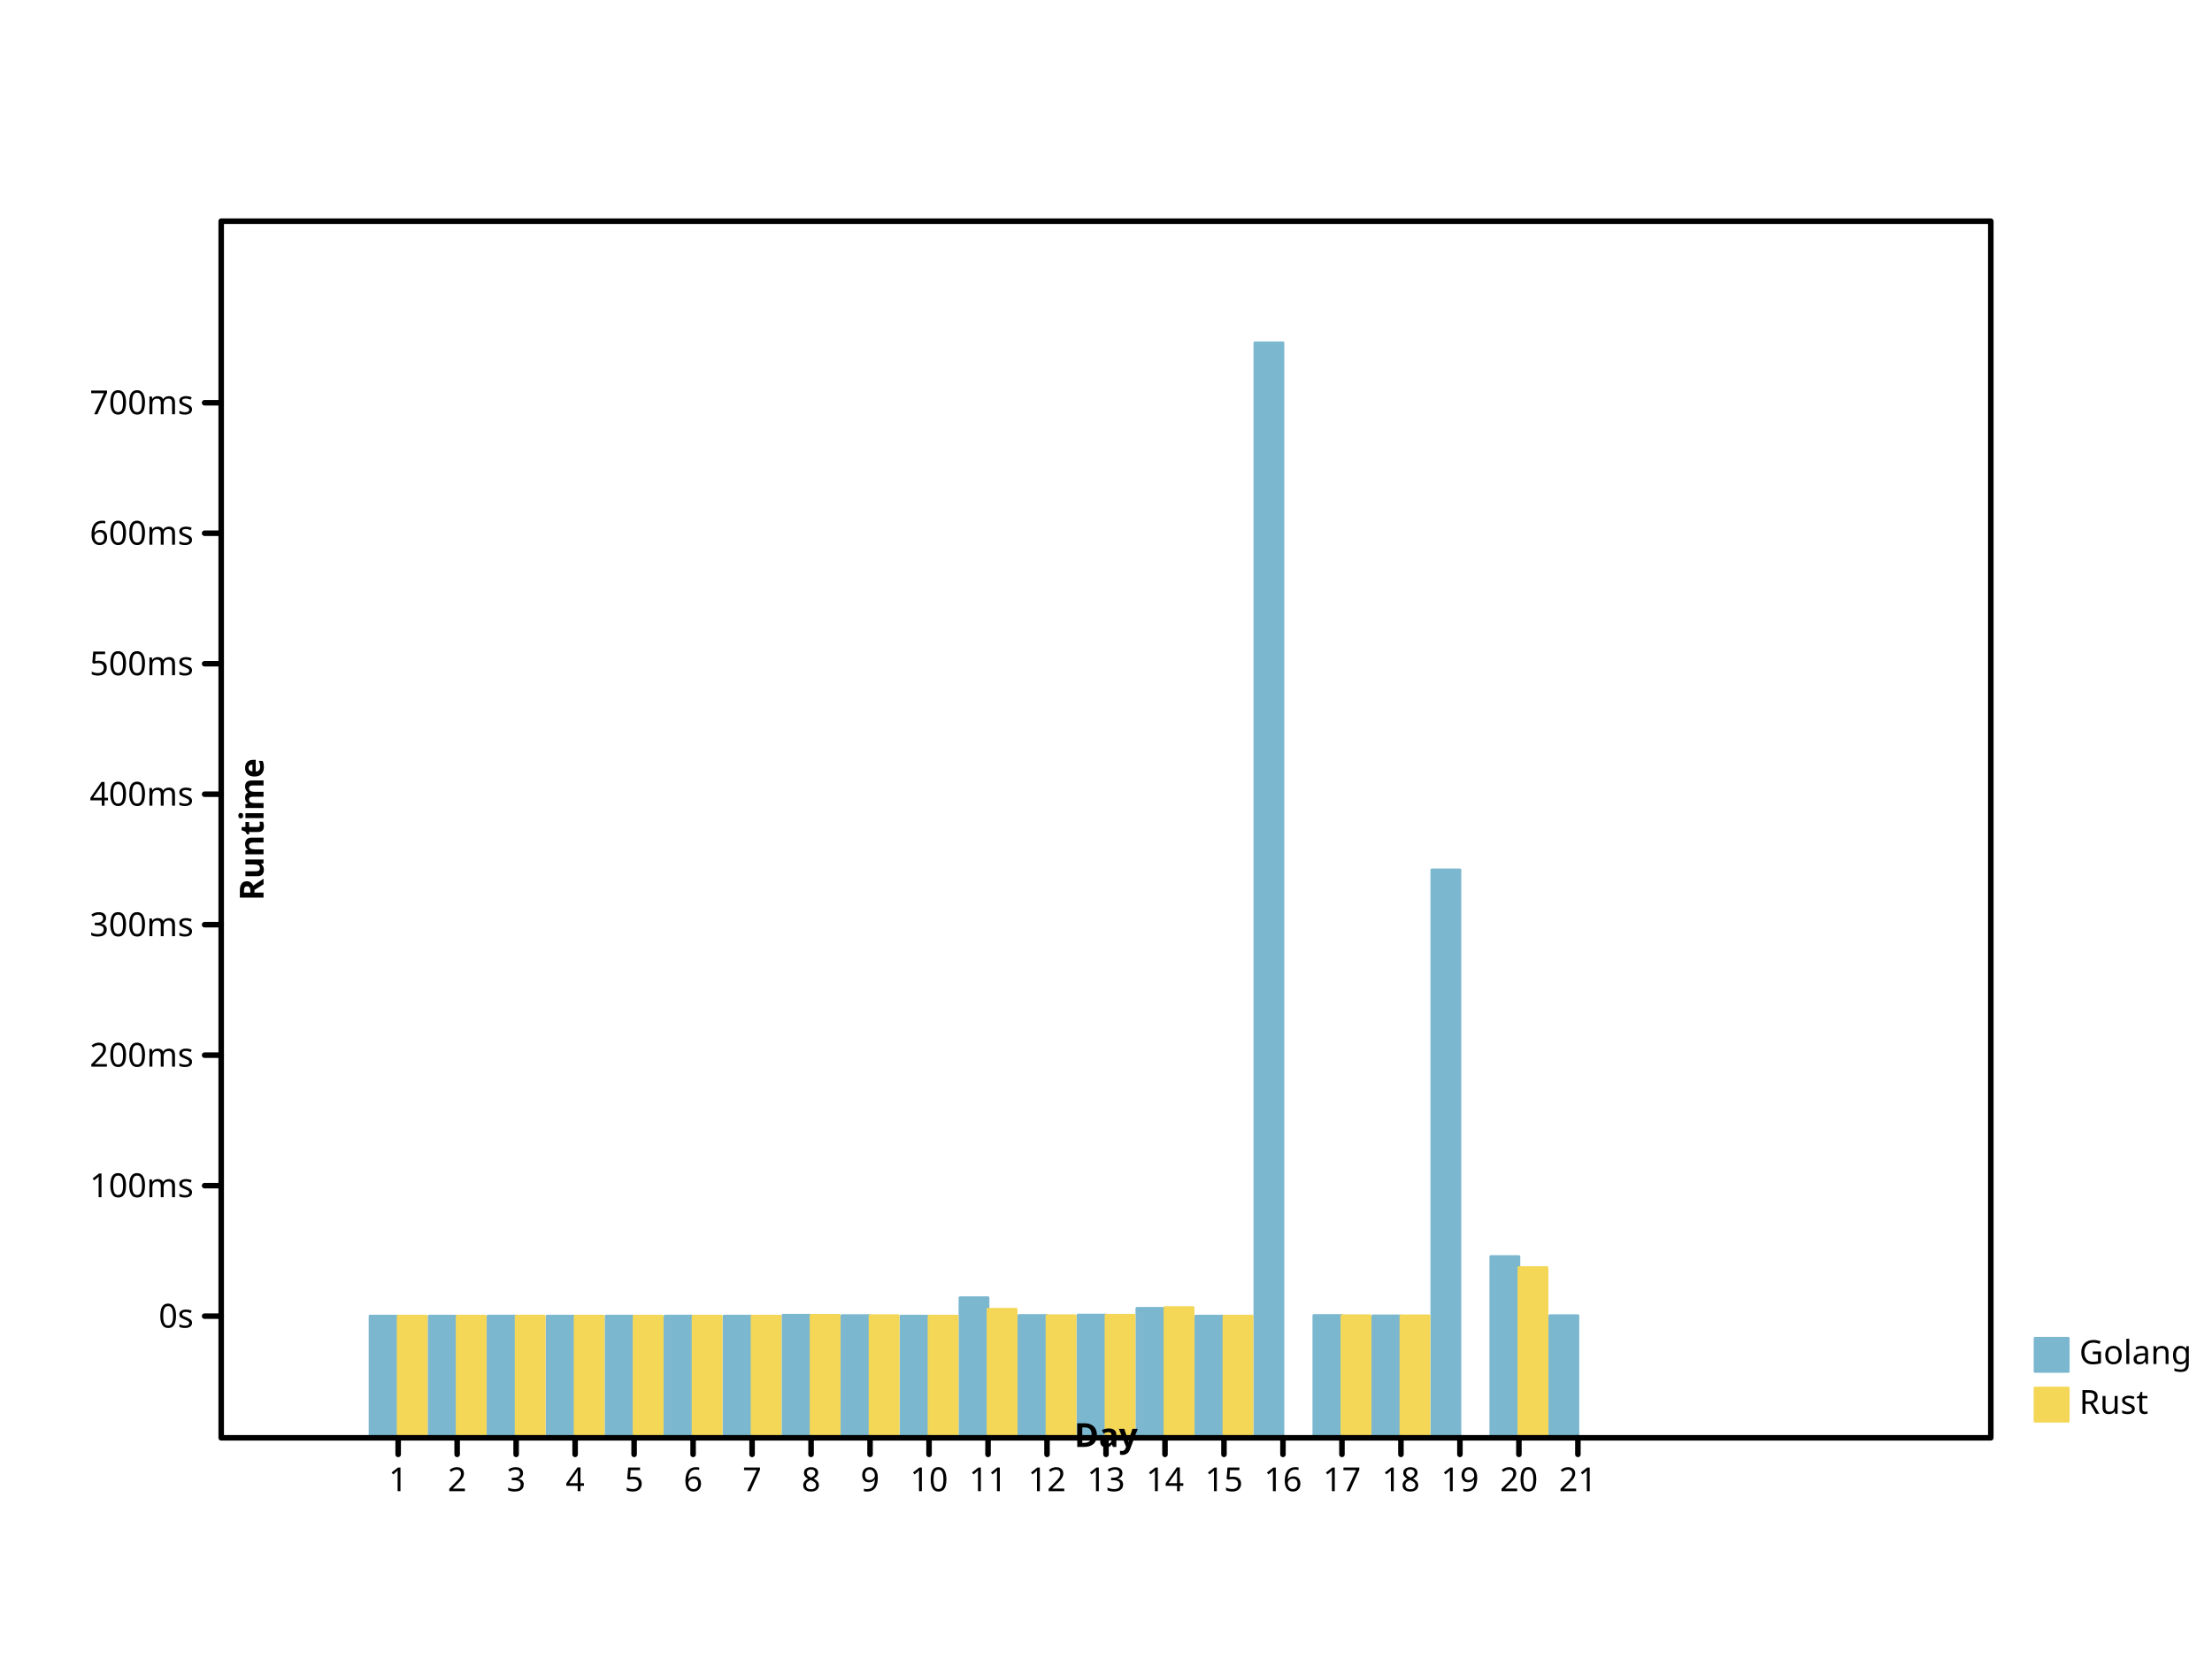
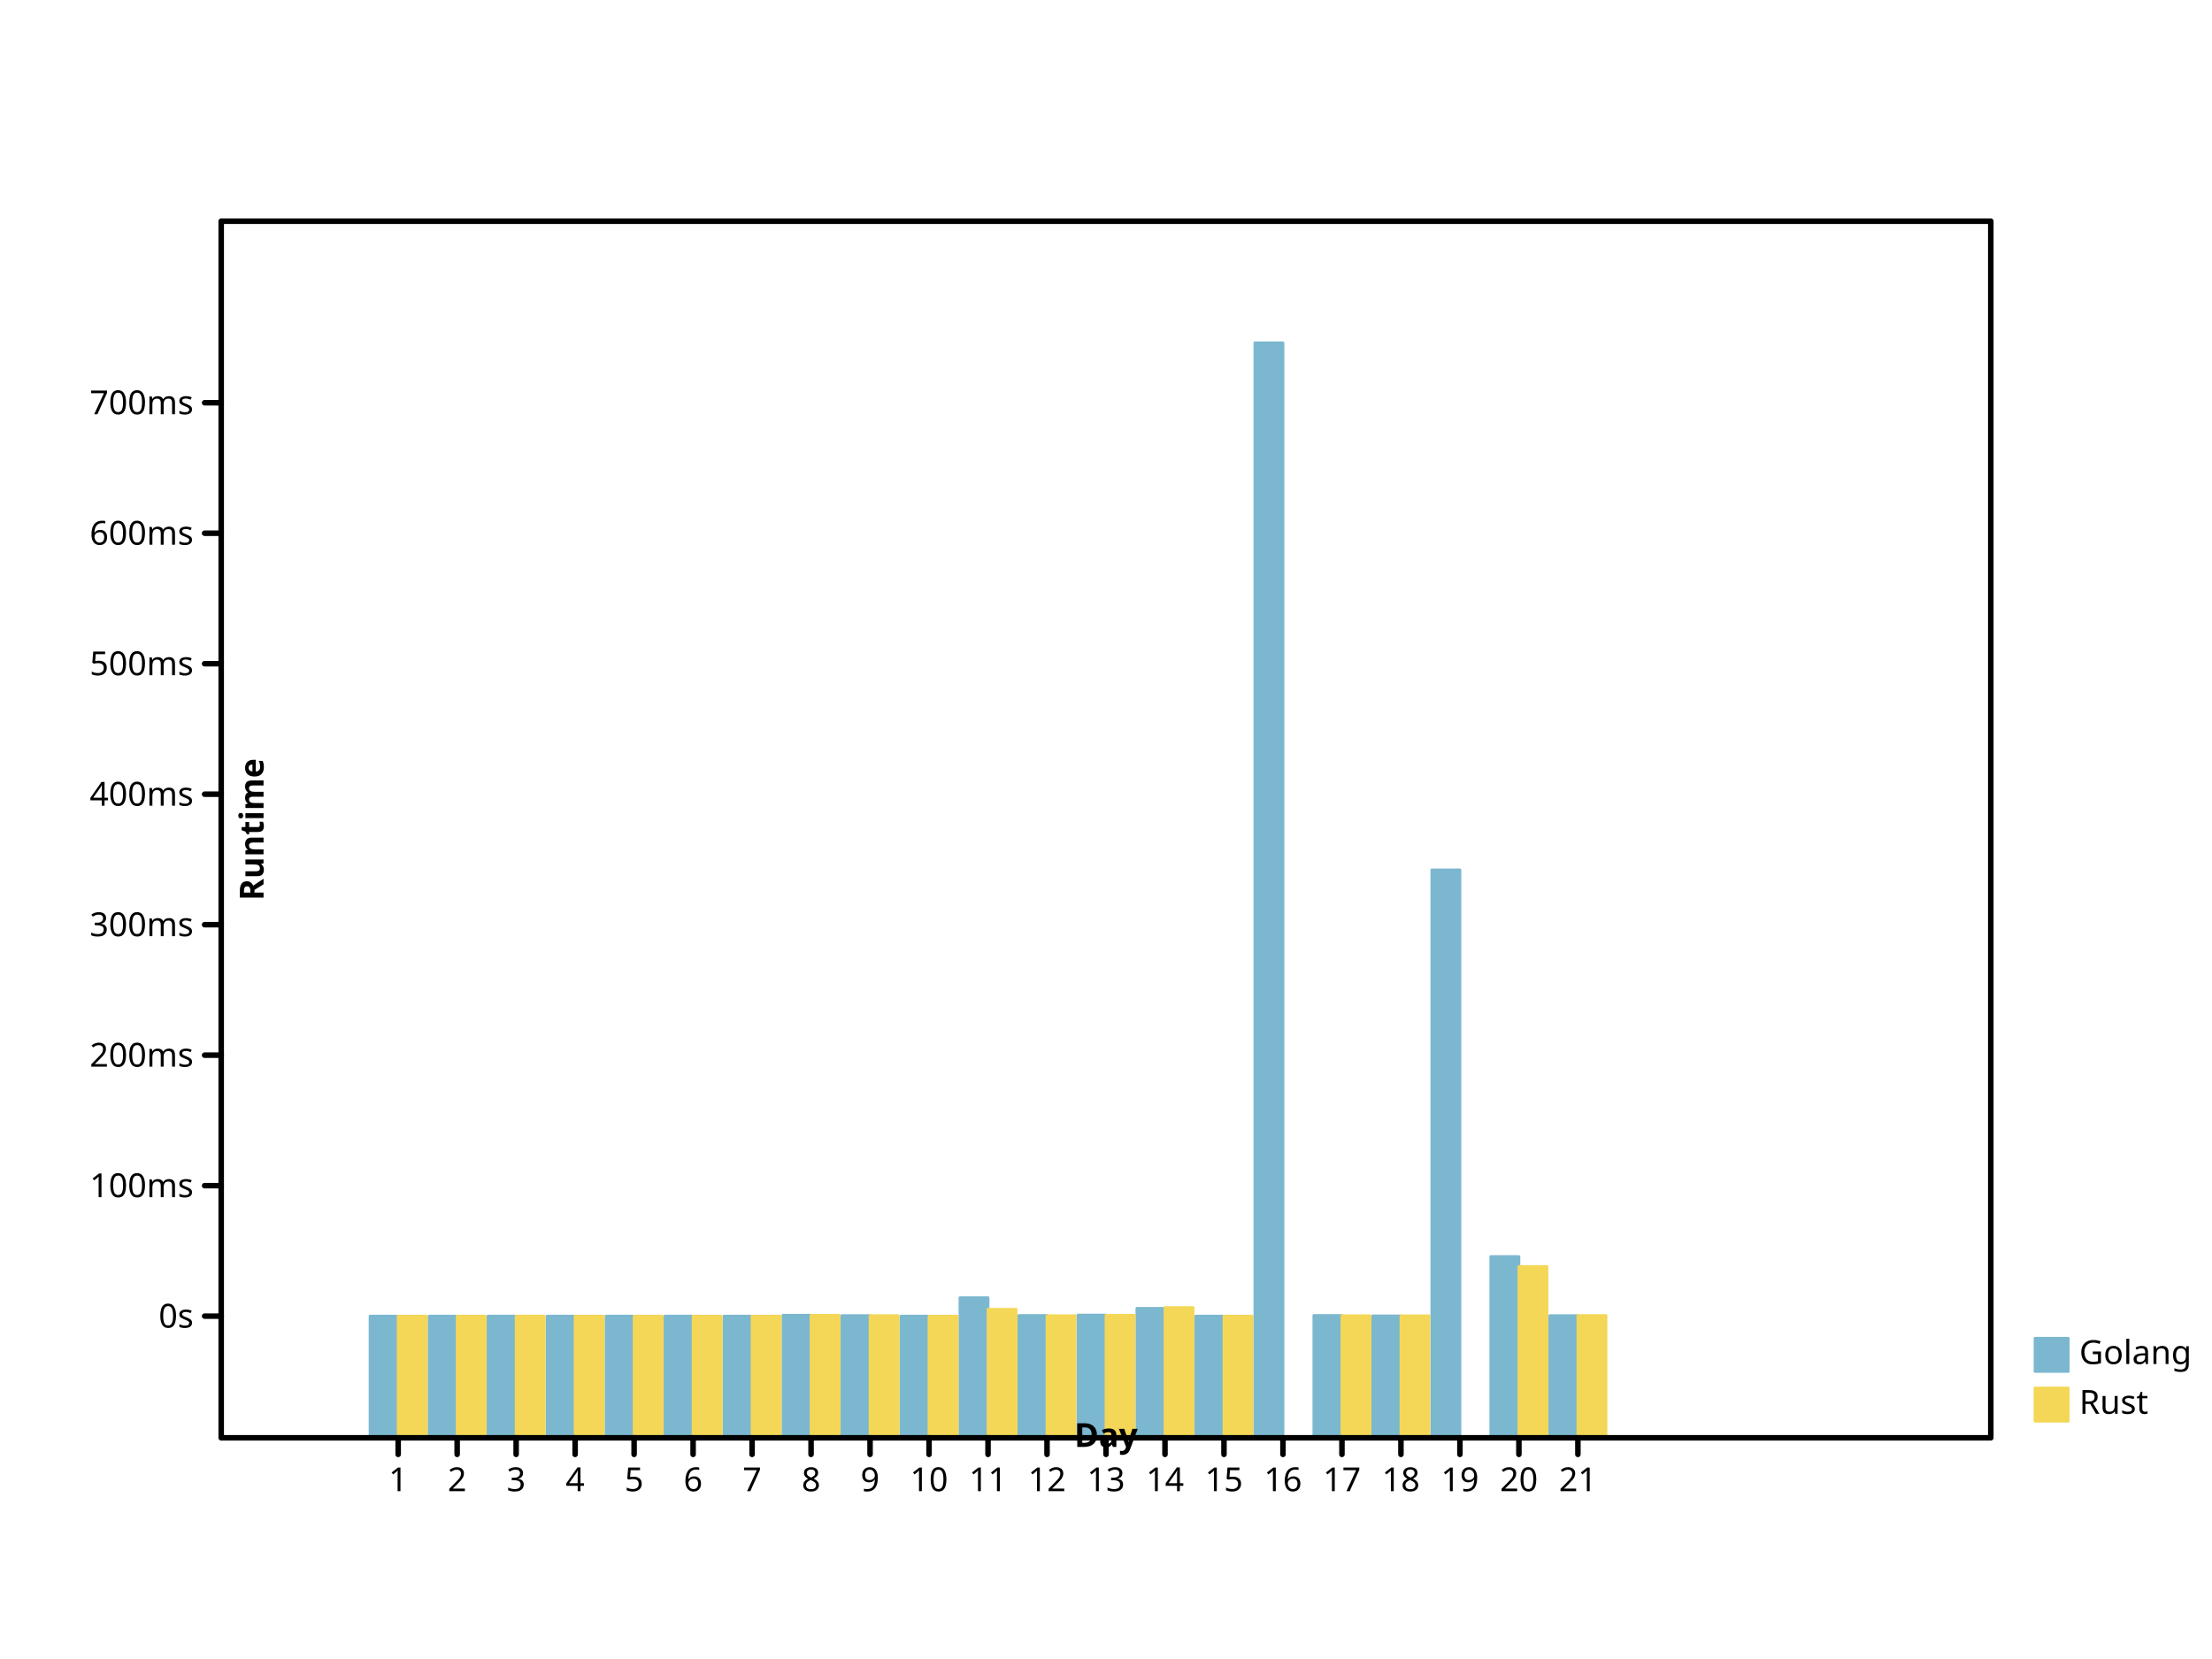
<svg xmlns="http://www.w3.org/2000/svg" height="600" viewbox="0 0 800 600" preserveAspectRatio="xMidYMid meet" width="800">
  <defs>
-     <marker markerUnits="userSpaceOnUse" markerWidth="2%" markerHeight="2%" id="circle" viewBox="0 0 10 10 " refX="5" refY="5">
-       <circle r="3" fill="none" stroke="black" cx="5" cy="5" />
+     <marker refX="5" refY="5" markerUnits="userSpaceOnUse" markerWidth="2%" markerHeight="2%" id="circle" viewBox="0 0 10 10 ">
+       <circle stroke="black" cx="5" cy="5" r="3" fill="none" />
    </marker>
-     <marker markerUnits="userSpaceOnUse" markerWidth="2%" markerHeight="2%" id="filled-circle" viewBox="0 0 10 10 " refX="5" refY="5">
-       <circle cy="5" r="3" fill="black" stroke="none" cx="5" />
+     <marker refY="5" markerUnits="userSpaceOnUse" markerWidth="2%" markerHeight="2%" id="filled-circle" viewBox="0 0 10 10 " refX="5">
+       <circle fill="black" stroke="none" cx="5" cy="5" r="3" />
    </marker>
-     <marker id="square" viewBox="0 0 10 10 " refX="5" refY="5" markerUnits="userSpaceOnUse" markerWidth="2%" markerHeight="2%">
-       <rect stroke="black" x="2" y="2" width="6" height="6" fill="none" />
+     <marker markerWidth="2%" markerHeight="2%" id="square" viewBox="0 0 10 10 " refX="5" refY="5" markerUnits="userSpaceOnUse">
+       <rect height="6" fill="none" stroke="black" x="2" y="2" width="6" />
    </marker>
-     <marker markerHeight="2%" id="filled-square" viewBox="0 0 10 10 " refX="5" refY="5" markerUnits="userSpaceOnUse" markerWidth="2%">
-       <rect stroke="none" x="2" y="2" width="6" height="6" fill="black" />
+     <marker markerUnits="userSpaceOnUse" markerWidth="2%" markerHeight="2%" id="filled-square" viewBox="0 0 10 10 " refX="5" refY="5">
+       <rect fill="black" stroke="none" x="2" y="2" width="6" height="6" />
    </marker>
  </defs>
  <g fill="hsl(198, 47%, 65%)" stroke="hsl(198, 47%, 65%)" stroke-width="1px" stroke-linecap="round" stroke-linejoin="round" transform="translate(80 520 )scale(1 -1 )">
-     <rect vector-effect="non-scaling-stroke" x="5.384127e+01" y="0" width="1.015873e+01" height="4.400775e+01" />
+     <rect height="4.400775e+01" vector-effect="non-scaling-stroke" x="5.384127e+01" y="0" width="1.015873e+01" />
    <rect vector-effect="non-scaling-stroke" x="7.517460e+01" y="0" width="1.015873e+01" height="4.400214e+01" />
-     <rect vector-effect="non-scaling-stroke" x="9.650794e+01" y="0" width="1.015873e+01" height="4.402350e+01" />
-     <rect width="1.015873e+01" height="4.401013e+01" vector-effect="non-scaling-stroke" x="1.178413e+02" y="0" />
-     <rect vector-effect="non-scaling-stroke" x="1.391746e+02" y="0" width="1.015873e+01" height="4.400580e+01" />
-     <rect width="1.015873e+01" height="4.401509e+01" vector-effect="non-scaling-stroke" x="1.605079e+02" y="0" />
-     <rect y="0" width="1.015873e+01" height="4.401174e+01" vector-effect="non-scaling-stroke" x="1.818413e+02" />
+     <rect width="1.015873e+01" height="4.402350e+01" vector-effect="non-scaling-stroke" x="9.650794e+01" y="0" />
+     <rect x="1.178413e+02" y="0" width="1.015873e+01" height="4.401013e+01" vector-effect="non-scaling-stroke" />
+     <rect x="1.391746e+02" y="0" width="1.015873e+01" height="4.400580e+01" vector-effect="non-scaling-stroke" />
+     <rect height="4.401509e+01" vector-effect="non-scaling-stroke" x="1.605079e+02" y="0" width="1.015873e+01" />
+     <rect vector-effect="non-scaling-stroke" x="1.818413e+02" y="0" width="1.015873e+01" height="4.401174e+01" />
    <rect vector-effect="non-scaling-stroke" x="2.031746e+02" y="0" width="1.015873e+01" height="4.431504e+01" />
-     <rect y="0" width="1.015873e+01" height="4.418882e+01" vector-effect="non-scaling-stroke" x="2.245079e+02" />
-     <rect vector-effect="non-scaling-stroke" x="2.458413e+02" y="0" width="1.015873e+01" height="4.400074e+01" />
-     <rect x="2.671746e+02" y="0" width="1.015873e+01" height="5.065464e+01" vector-effect="non-scaling-stroke" />
-     <rect vector-effect="non-scaling-stroke" x="2.885079e+02" y="0" width="1.015873e+01" height="4.423888e+01" />
-     <rect x="3.098413e+02" y="0" width="1.015873e+01" height="4.438058e+01" vector-effect="non-scaling-stroke" />
-     <rect x="3.311746e+02" y="0" width="1.015873e+01" height="4.681037e+01" vector-effect="non-scaling-stroke" />
-     <rect height="4.400239e+01" vector-effect="non-scaling-stroke" x="3.525079e+02" y="0" width="1.015873e+01" />
-     <rect vector-effect="non-scaling-stroke" x="3.738413e+02" y="0" width="1.015873e+01" height="396" />
-     <rect x="3.951746e+02" y="0" width="1.015873e+01" height="4.422812e+01" vector-effect="non-scaling-stroke" />
+     <rect width="1.015873e+01" height="4.418882e+01" vector-effect="non-scaling-stroke" x="2.245079e+02" y="0" />
+     <rect y="0" width="1.015873e+01" height="4.400074e+01" vector-effect="non-scaling-stroke" x="2.458413e+02" />
+     <rect y="0" width="1.015873e+01" height="5.065464e+01" vector-effect="non-scaling-stroke" x="2.671746e+02" />
+     <rect y="0" width="1.015873e+01" height="4.423888e+01" vector-effect="non-scaling-stroke" x="2.885079e+02" />
+     <rect y="0" width="1.015873e+01" height="4.438058e+01" vector-effect="non-scaling-stroke" x="3.098413e+02" />
+     <rect vector-effect="non-scaling-stroke" x="3.311746e+02" y="0" width="1.015873e+01" height="4.681037e+01" />
+     <rect vector-effect="non-scaling-stroke" x="3.525079e+02" y="0" width="1.015873e+01" height="4.400239e+01" />
+     <rect y="0" width="1.015873e+01" height="396" vector-effect="non-scaling-stroke" x="3.738413e+02" />
+     <rect vector-effect="non-scaling-stroke" x="3.951746e+02" y="0" width="1.015873e+01" height="4.422812e+01" />
    <rect width="1.015873e+01" height="4.408930e+01" vector-effect="non-scaling-stroke" x="4.165079e+02" y="0" />
-     <rect x="4.378413e+02" y="0" width="1.015873e+01" height="2.053979e+02" vector-effect="non-scaling-stroke" />
+     <rect width="1.015873e+01" height="2.053979e+02" vector-effect="non-scaling-stroke" x="4.378413e+02" y="0" />
    <rect x="4.591746e+02" y="0" width="1.015873e+01" height="6.554127e+01" vector-effect="non-scaling-stroke" />
-     <rect vector-effect="non-scaling-stroke" x="4.805079e+02" y="0" width="1.015873e+01" height="4.416457e+01" />
+     <rect height="4.416262e+01" vector-effect="non-scaling-stroke" x="4.805079e+02" y="0" width="1.015873e+01" />
  </g>
-   <g stroke-width="1px" stroke-linecap="round" stroke-linejoin="round" transform="translate(80 520 )scale(1 -1 )" fill="hsl(49, 88%, 65%)" stroke="hsl(49, 88%, 65%)">
+   <g stroke="hsl(49, 88%, 65%)" stroke-width="1px" stroke-linecap="round" stroke-linejoin="round" transform="translate(80 520 )scale(1 -1 )" fill="hsl(49, 88%, 65%)">
    <rect width="1.015873e+01" height="4.400351e+01" vector-effect="non-scaling-stroke" x="64" y="0" />
-     <rect y="0" width="1.015873e+01" height="4.400051e+01" vector-effect="non-scaling-stroke" x="8.533333e+01" />
-     <rect x="1.066667e+02" y="0" width="1.015873e+01" height="4.401775e+01" vector-effect="non-scaling-stroke" />
-     <rect y="0" width="1.015873e+01" height="4.400605e+01" vector-effect="non-scaling-stroke" x="128" />
-     <rect y="0" width="1.015873e+01" height="4.400468e+01" vector-effect="non-scaling-stroke" x="1.493333e+02" />
-     <rect y="0" width="1.015873e+01" height="4.400897e+01" vector-effect="non-scaling-stroke" x="1.706667e+02" />
-     <rect height="4.401049e+01" vector-effect="non-scaling-stroke" x="192" y="0" width="1.015873e+01" />
-     <rect height="4.430561e+01" vector-effect="non-scaling-stroke" x="2.133333e+02" y="0" width="1.015873e+01" />
-     <rect y="0" width="1.015873e+01" height="4.418252e+01" vector-effect="non-scaling-stroke" x="2.346667e+02" />
-     <rect width="1.015873e+01" height="4.400056e+01" vector-effect="non-scaling-stroke" x="2.560000e+02" y="0" />
-     <rect y="0" width="1.015873e+01" height="4.648442e+01" vector-effect="non-scaling-stroke" x="2.773333e+02" />
+     <rect width="1.015873e+01" height="4.400051e+01" vector-effect="non-scaling-stroke" x="8.533333e+01" y="0" />
+     <rect y="0" width="1.015873e+01" height="4.401775e+01" vector-effect="non-scaling-stroke" x="1.066667e+02" />
+     <rect x="128" y="0" width="1.015873e+01" height="4.400605e+01" vector-effect="non-scaling-stroke" />
+     <rect x="1.493333e+02" y="0" width="1.015873e+01" height="4.400468e+01" vector-effect="non-scaling-stroke" />
+     <rect x="1.706667e+02" y="0" width="1.015873e+01" height="4.400897e+01" vector-effect="non-scaling-stroke" />
+     <rect width="1.015873e+01" height="4.401049e+01" vector-effect="non-scaling-stroke" x="192" y="0" />
+     <rect y="0" width="1.015873e+01" height="4.430561e+01" vector-effect="non-scaling-stroke" x="2.133333e+02" />
+     <rect vector-effect="non-scaling-stroke" x="2.346667e+02" y="0" width="1.015873e+01" height="4.418252e+01" />
+     <rect vector-effect="non-scaling-stroke" x="2.560000e+02" y="0" width="1.015873e+01" height="4.400056e+01" />
+     <rect height="4.648442e+01" vector-effect="non-scaling-stroke" x="2.773333e+02" y="0" width="1.015873e+01" />
    <rect vector-effect="non-scaling-stroke" x="2.986667e+02" y="0" width="1.015873e+01" height="4.414919e+01" />
-     <rect vector-effect="non-scaling-stroke" x="320" y="0" width="1.015873e+01" height="4.432268e+01" />
+     <rect y="0" width="1.015873e+01" height="4.432268e+01" vector-effect="non-scaling-stroke" x="320" />
    <rect height="4.709541e+01" vector-effect="non-scaling-stroke" x="3.413333e+02" y="0" width="1.015873e+01" />
    <rect vector-effect="non-scaling-stroke" x="3.626667e+02" y="0" width="1.015873e+01" height="4.400101e+01" />
-     <rect height="4.415595e+01" vector-effect="non-scaling-stroke" x="4.053333e+02" y="0" width="1.015873e+01" />
-     <rect height="4.410479e+01" vector-effect="non-scaling-stroke" x="4.266667e+02" y="0" width="1.015873e+01" />
-     <rect width="1.015873e+01" height="6.155360e+01" vector-effect="non-scaling-stroke" x="4.693333e+02" y="0" />
+     <rect x="4.053333e+02" y="0" width="1.015873e+01" height="4.415595e+01" vector-effect="non-scaling-stroke" />
+     <rect y="0" width="1.015873e+01" height="4.410479e+01" vector-effect="non-scaling-stroke" x="4.266667e+02" />
+     <rect height="6.194657e+01" vector-effect="non-scaling-stroke" x="4.693333e+02" y="0" width="1.015873e+01" />
+     <rect height="4.421322e+01" vector-effect="non-scaling-stroke" x="4.906667e+02" y="0" width="1.015873e+01" />
  </g>
-   <g dominant-baseline="hanging" stroke="hsl(198, 47%, 65%)" stroke-width="1px" font-family="sans-serif" text-anchor="start" stroke-linejoin="round" font-size="12px" fill="hsl(198, 47%, 65%)" stroke-linecap="round" font-style="normal" font-weight="normal">
-     <rect x="736" y="484" width="12" height="12" vector-effect="non-scaling-stroke" />
-     <g stroke="black" fill="black">
-       <text y="484" dominant-baseline="hanging" stroke="none" vector-effect="non-scaling-stroke" x="752">Golang</text>
+   <g fill="hsl(198, 47%, 65%)" stroke-linecap="round" font-family="sans-serif" font-style="normal" text-anchor="start" stroke="hsl(198, 47%, 65%)" dominant-baseline="hanging" font-size="12px" stroke-width="1px" stroke-linejoin="round" font-weight="normal">
+     <rect y="484" width="12" height="12" vector-effect="non-scaling-stroke" x="736" />
+     <g fill="black" stroke="black">
+       <text vector-effect="non-scaling-stroke" x="752" y="484" dominant-baseline="hanging" stroke="none">Golang</text>
    </g>
-     <g fill="hsl(49, 88%, 65%)" stroke="hsl(49, 88%, 65%)" stroke-width="1px" stroke-linejoin="round" font-style="normal" font-weight="normal" font-family="sans-serif" text-anchor="start" stroke-linecap="round" font-size="12px" dominant-baseline="hanging">
-       <rect x="736" y="502" width="12" height="12" vector-effect="non-scaling-stroke" />
+     <g fill="hsl(49, 88%, 65%)" stroke-linecap="round" font-weight="normal" font-family="sans-serif" font-size="12px" stroke-linejoin="round" dominant-baseline="hanging" stroke="hsl(49, 88%, 65%)" stroke-width="1px" font-style="normal" text-anchor="start">
+       <rect y="502" width="12" height="12" vector-effect="non-scaling-stroke" x="736" />
      <g fill="black" stroke="black">
-         <text x="752" y="502" dominant-baseline="hanging" stroke="none" vector-effect="non-scaling-stroke">Rust</text>
-         <g font-family="sans-serif" text-anchor="start" font-weight="normal" dominant-baseline="hanging" fill="none" font-style="normal" stroke-width="2px" stroke-linecap="round" stroke-linejoin="round" font-size="12px">
-           <rect y="80" width="640" height="440" vector-effect="non-scaling-stroke" x="80" />
+         <text stroke="none" vector-effect="non-scaling-stroke" x="752" y="502" dominant-baseline="hanging">Rust</text>
+         <g dominant-baseline="hanging" font-size="12px" stroke-linecap="round" text-anchor="start" fill="none" stroke-linejoin="round" stroke-width="2px" font-style="normal" font-weight="normal" font-family="sans-serif">
+           <rect vector-effect="non-scaling-stroke" x="80" y="80" width="640" height="440" />
        </g>
-         <g font-size="12px" font-style="normal" stroke-linejoin="round" text-anchor="start" transform="translate(80 520 )scale(1 -1 )" stroke="black" font-weight="normal" dominant-baseline="hanging" stroke-linecap="round" stroke-width="2px" font-family="sans-serif" fill="none">
-           <path d="M64,0 L64,-6 M8.533333e+01,0 L8.533333e+01,-6 M1.066667e+02,0 L1.066667e+02,-6 M128,0 L128,-6 M1.493333e+02,0 L1.493333e+02,-6 M1.706667e+02,0 L1.706667e+02,-6 M192,0 L192,-6 M2.133333e+02,0 L2.133333e+02,-6 M2.346667e+02,0 L2.346667e+02,-6 M256,0 L256,-6 M2.773333e+02,0 L2.773333e+02,-6 M2.986667e+02,0 L2.986667e+02,-6 M320,0 L320,-6 M3.413333e+02,0 L3.413333e+02,-6 M3.626667e+02,0 L3.626667e+02,-6 M384,0 L384,-6 M4.053333e+02,0 L4.053333e+02,-6 M4.266667e+02,0 L4.266667e+02,-6 M448,0 L448,-6 M4.693333e+02,0 L4.693333e+02,-6 M4.906667e+02,0 L4.906667e+02,-6 " vector-effect="non-scaling-stroke" />
+         <g transform="translate(80 520 )scale(1 -1 )" stroke-linejoin="round" font-weight="normal" text-anchor="start" stroke="black" dominant-baseline="hanging" fill="none" stroke-linecap="round" font-style="normal" stroke-width="2px" font-family="sans-serif" font-size="12px">
+           <path vector-effect="non-scaling-stroke" d="M64,0 L64,-6 M8.533333e+01,0 L8.533333e+01,-6 M1.066667e+02,0 L1.066667e+02,-6 M128,0 L128,-6 M1.493333e+02,0 L1.493333e+02,-6 M1.706667e+02,0 L1.706667e+02,-6 M192,0 L192,-6 M2.133333e+02,0 L2.133333e+02,-6 M2.346667e+02,0 L2.346667e+02,-6 M256,0 L256,-6 M2.773333e+02,0 L2.773333e+02,-6 M2.986667e+02,0 L2.986667e+02,-6 M320,0 L320,-6 M3.413333e+02,0 L3.413333e+02,-6 M3.626667e+02,0 L3.626667e+02,-6 M384,0 L384,-6 M4.053333e+02,0 L4.053333e+02,-6 M4.266667e+02,0 L4.266667e+02,-6 M448,0 L448,-6 M4.693333e+02,0 L4.693333e+02,-6 M4.906667e+02,0 L4.906667e+02,-6 " />
        </g>
-         <g dominant-baseline="hanging" font-size="12px" font-weight="normal" transform="translate(80 520 )scale(1 1 )" fill="black" stroke-width="2px" text-anchor="middle" stroke-linecap="round" stroke-linejoin="round" font-style="normal" stroke="black" font-family="sans-serif">
-           <text vector-effect="non-scaling-stroke" x="64" y="10" dominant-baseline="hanging" stroke="none">1</text>
-           <text stroke="none" vector-effect="non-scaling-stroke" x="8.533333e+01" y="10" dominant-baseline="hanging">2</text>
-           <text x="1.066667e+02" y="10" dominant-baseline="hanging" stroke="none" vector-effect="non-scaling-stroke">3</text>
-           <text x="128" y="10" dominant-baseline="hanging" stroke="none" vector-effect="non-scaling-stroke">4</text>
-           <text vector-effect="non-scaling-stroke" x="1.493333e+02" y="10" dominant-baseline="hanging" stroke="none">5</text>
+         <g stroke="black" font-size="12px" dominant-baseline="hanging" stroke-linecap="round" font-weight="normal" text-anchor="middle" stroke-width="2px" font-family="sans-serif" transform="translate(80 520 )scale(1 1 )" fill="black" stroke-linejoin="round" font-style="normal">
+           <text stroke="none" vector-effect="non-scaling-stroke" x="64" y="10" dominant-baseline="hanging">1</text>
+           <text x="8.533333e+01" y="10" dominant-baseline="hanging" stroke="none" vector-effect="non-scaling-stroke">2</text>
+           <text vector-effect="non-scaling-stroke" x="1.066667e+02" y="10" dominant-baseline="hanging" stroke="none">3</text>
+           <text vector-effect="non-scaling-stroke" x="128" y="10" dominant-baseline="hanging" stroke="none">4</text>
+           <text y="10" dominant-baseline="hanging" stroke="none" vector-effect="non-scaling-stroke" x="1.493333e+02">5</text>
          <text stroke="none" vector-effect="non-scaling-stroke" x="1.706667e+02" y="10" dominant-baseline="hanging">6</text>
          <text vector-effect="non-scaling-stroke" x="192" y="10" dominant-baseline="hanging" stroke="none">7</text>
          <text y="10" dominant-baseline="hanging" stroke="none" vector-effect="non-scaling-stroke" x="2.133333e+02">8</text>
-           <text vector-effect="non-scaling-stroke" x="2.346667e+02" y="10" dominant-baseline="hanging" stroke="none">9</text>
-           <text x="256" y="10" dominant-baseline="hanging" stroke="none" vector-effect="non-scaling-stroke">10</text>
+           <text dominant-baseline="hanging" stroke="none" vector-effect="non-scaling-stroke" x="2.346667e+02" y="10">9</text>
+           <text y="10" dominant-baseline="hanging" stroke="none" vector-effect="non-scaling-stroke" x="256">10</text>
          <text stroke="none" vector-effect="non-scaling-stroke" x="2.773333e+02" y="10" dominant-baseline="hanging">11</text>
          <text y="10" dominant-baseline="hanging" stroke="none" vector-effect="non-scaling-stroke" x="2.986667e+02">12</text>
          <text stroke="none" vector-effect="non-scaling-stroke" x="320" y="10" dominant-baseline="hanging">13</text>
-           <text stroke="none" vector-effect="non-scaling-stroke" x="3.413333e+02" y="10" dominant-baseline="hanging">14</text>
+           <text y="10" dominant-baseline="hanging" stroke="none" vector-effect="non-scaling-stroke" x="3.413333e+02">14</text>
          <text dominant-baseline="hanging" stroke="none" vector-effect="non-scaling-stroke" x="3.626667e+02" y="10">15</text>
-           <text y="10" dominant-baseline="hanging" stroke="none" vector-effect="non-scaling-stroke" x="384">16</text>
-           <text x="4.053333e+02" y="10" dominant-baseline="hanging" stroke="none" vector-effect="non-scaling-stroke">17</text>
-           <text dominant-baseline="hanging" stroke="none" vector-effect="non-scaling-stroke" x="4.266667e+02" y="10">18</text>
-           <text dominant-baseline="hanging" stroke="none" vector-effect="non-scaling-stroke" x="448" y="10">19</text>
-           <text x="4.693333e+02" y="10" dominant-baseline="hanging" stroke="none" vector-effect="non-scaling-stroke">20</text>
-           <text y="10" dominant-baseline="hanging" stroke="none" vector-effect="non-scaling-stroke" x="4.906667e+02">21</text>
+           <text stroke="none" vector-effect="non-scaling-stroke" x="384" y="10" dominant-baseline="hanging">16</text>
+           <text stroke="none" vector-effect="non-scaling-stroke" x="4.053333e+02" y="10" dominant-baseline="hanging">17</text>
+           <text stroke="none" vector-effect="non-scaling-stroke" x="4.266667e+02" y="10" dominant-baseline="hanging">18</text>
+           <text vector-effect="non-scaling-stroke" x="448" y="10" dominant-baseline="hanging" stroke="none">19</text>
+           <text dominant-baseline="hanging" stroke="none" vector-effect="non-scaling-stroke" x="4.693333e+02" y="10">20</text>
+           <text x="4.906667e+02" y="10" dominant-baseline="hanging" stroke="none" vector-effect="non-scaling-stroke">21</text>
        </g>
-         <g stroke="black" font-size="12px" stroke-linecap="round" stroke-linejoin="round" font-family="sans-serif" text-anchor="middle" fill="black" font-style="normal" font-weight="bold" dominant-baseline="baseline" stroke-width="2px" transform="translate(80 520 )scale(1 1 )rotate(0 0 0 )">
-           <text stroke="none" vector-effect="non-scaling-stroke" x="320" y="-6" dominant-baseline="baseline">Day</text>
+         <g transform="translate(80 520 )scale(1 1 )rotate(0 0 0 )" stroke-width="2px" font-family="sans-serif" font-style="normal" text-anchor="middle" stroke="black" stroke-linecap="round" dominant-baseline="baseline" font-size="12px" stroke-linejoin="round" font-weight="bold" fill="black">
+           <text vector-effect="non-scaling-stroke" x="320" y="-6" dominant-baseline="baseline" stroke="none">Day</text>
        </g>
-         <g font-family="sans-serif" stroke-linecap="round" font-size="12px" font-style="normal" font-weight="bold" dominant-baseline="baseline" fill="black" stroke="black" stroke-width="2px" text-anchor="middle" transform="translate(80 520 )scale(1 -1 )" stroke-linejoin="round">
+         <g stroke-linecap="round" font-weight="bold" dominant-baseline="baseline" transform="translate(80 520 )scale(1 -1 )" stroke-width="2px" text-anchor="middle" stroke="black" stroke-linejoin="round" fill="black" font-family="sans-serif" font-size="12px" font-style="normal">
          <path vector-effect="non-scaling-stroke" d="M0,44 L-6,44 M0,9.119185e+01 L-6,9.119185e+01 M0,1.383837e+02 L-6,1.383837e+02 M0,1.855756e+02 L-6,1.855756e+02 M0,2.327674e+02 L-6,2.327674e+02 M0,2.799593e+02 L-6,2.799593e+02 M0,3.271511e+02 L-6,3.271511e+02 M0,3.743430e+02 L-6,3.743430e+02 " />
        </g>
-         <g dominant-baseline="middle" font-family="sans-serif" text-anchor="end" transform="translate(80 520 )scale(1 1 )" fill="black" stroke-width="2px" font-style="normal" font-weight="normal" stroke-linecap="round" stroke-linejoin="round" font-size="12px" stroke="black">
+         <g font-size="12px" font-style="normal" fill="black" dominant-baseline="middle" transform="translate(80 520 )scale(1 1 )" stroke-width="2px" font-family="sans-serif" stroke-linecap="round" stroke-linejoin="round" font-weight="normal" stroke="black" text-anchor="end">
          <text stroke="none" vector-effect="non-scaling-stroke" x="-10" y="-44" dominant-baseline="middle">0s</text>
-           <text dominant-baseline="middle" stroke="none" vector-effect="non-scaling-stroke" x="-10" y="-9.119185e+01">100ms</text>
-           <text x="-10" y="-1.383837e+02" dominant-baseline="middle" stroke="none" vector-effect="non-scaling-stroke">200ms</text>
-           <text y="-1.855756e+02" dominant-baseline="middle" stroke="none" vector-effect="non-scaling-stroke" x="-10">300ms</text>
-           <text y="-2.327674e+02" dominant-baseline="middle" stroke="none" vector-effect="non-scaling-stroke" x="-10">400ms</text>
+           <text stroke="none" vector-effect="non-scaling-stroke" x="-10" y="-9.119185e+01" dominant-baseline="middle">100ms</text>
+           <text stroke="none" vector-effect="non-scaling-stroke" x="-10" y="-1.383837e+02" dominant-baseline="middle">200ms</text>
+           <text dominant-baseline="middle" stroke="none" vector-effect="non-scaling-stroke" x="-10" y="-1.855756e+02">300ms</text>
+           <text x="-10" y="-2.327674e+02" dominant-baseline="middle" stroke="none" vector-effect="non-scaling-stroke">400ms</text>
          <text vector-effect="non-scaling-stroke" x="-10" y="-2.799593e+02" dominant-baseline="middle" stroke="none">500ms</text>
-           <text x="-10" y="-3.271511e+02" dominant-baseline="middle" stroke="none" vector-effect="non-scaling-stroke">600ms</text>
-           <text dominant-baseline="middle" stroke="none" vector-effect="non-scaling-stroke" x="-10" y="-3.743430e+02">700ms</text>
+           <text y="-3.271511e+02" dominant-baseline="middle" stroke="none" vector-effect="non-scaling-stroke" x="-10">600ms</text>
+           <text y="-3.743430e+02" dominant-baseline="middle" stroke="none" vector-effect="non-scaling-stroke" x="-10">700ms</text>
        </g>
-         <g font-family="sans-serif" text-anchor="middle" transform="translate(80 520 )scale(1 1 )rotate(-90 0 0 )" font-weight="bold" dominant-baseline="hanging" fill="black" stroke-width="2px" stroke-linecap="round" stroke-linejoin="round" font-size="12px" font-style="normal" stroke="black">
-           <text y="6" dominant-baseline="hanging" stroke="none" vector-effect="non-scaling-stroke" x="220">Runtime</text>
+         <g stroke-linecap="round" stroke-linejoin="round" transform="translate(80 520 )scale(1 1 )rotate(-90 0 0 )" font-family="sans-serif" font-size="12px" font-style="normal" text-anchor="middle" fill="black" dominant-baseline="hanging" stroke="black" stroke-width="2px" font-weight="bold">
+           <text dominant-baseline="hanging" stroke="none" vector-effect="non-scaling-stroke" x="220" y="6">Runtime</text>
        </g>
      </g>
    </g>
  </g>
</svg>
